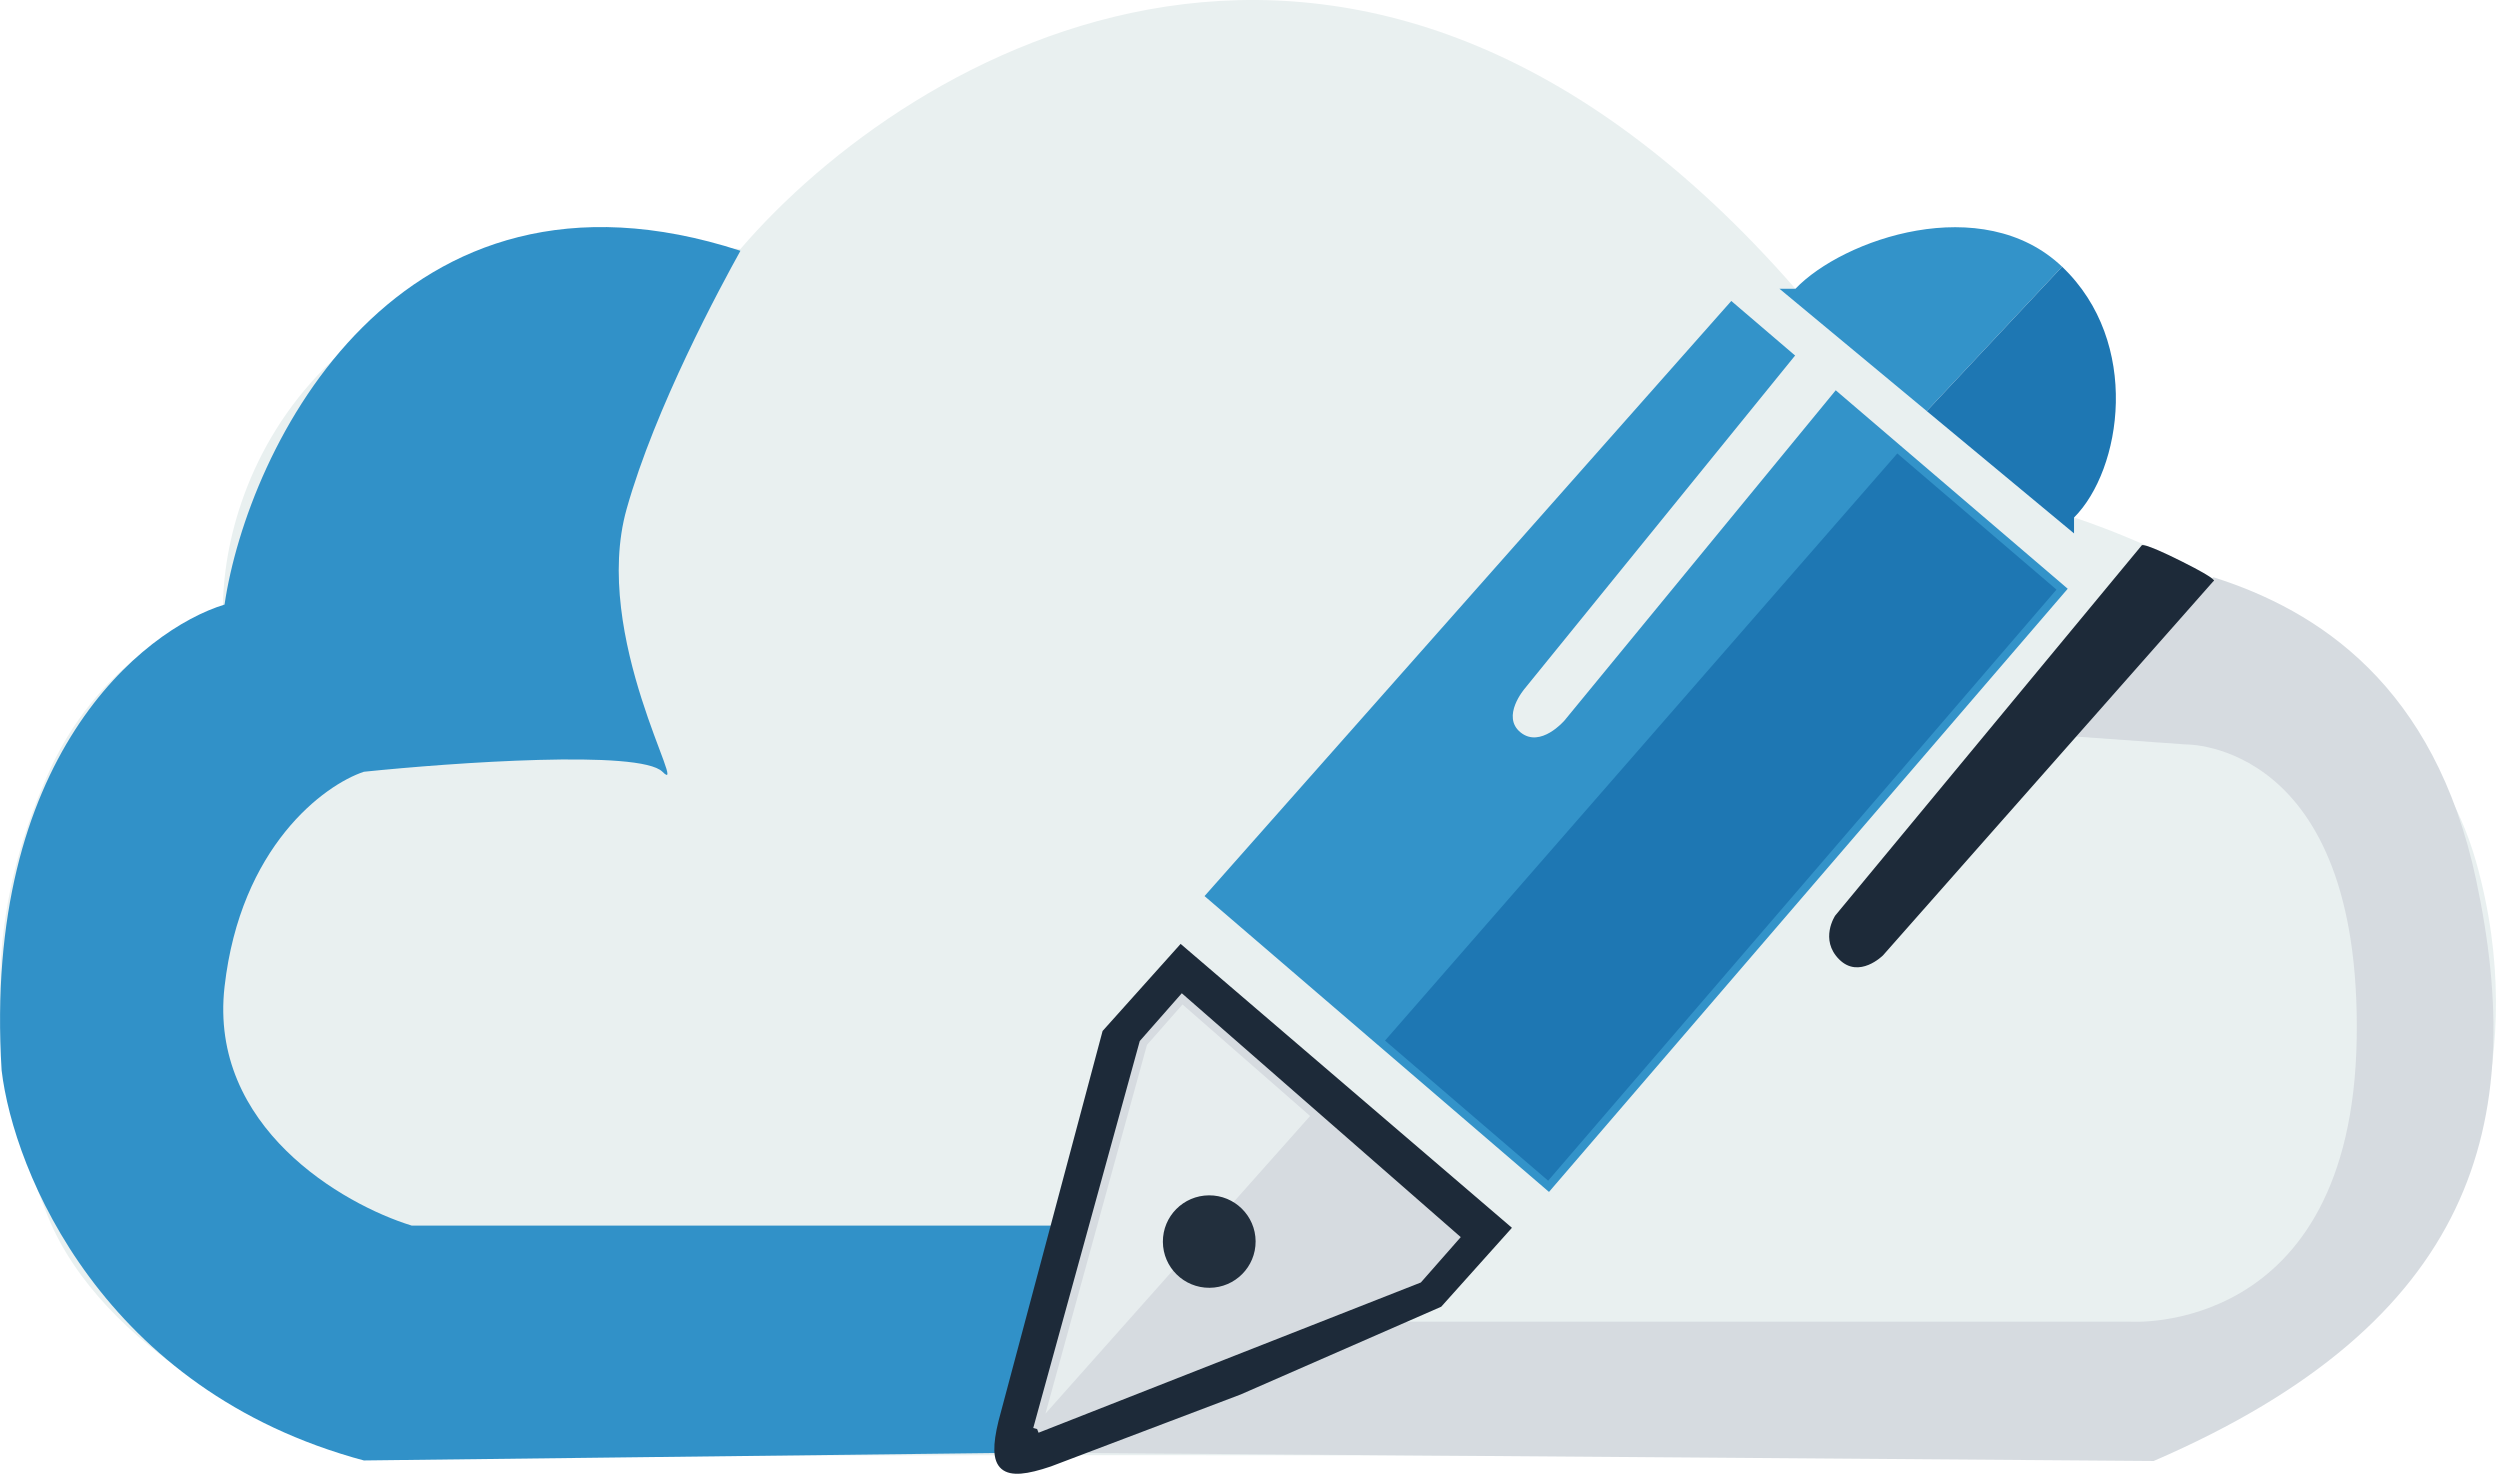
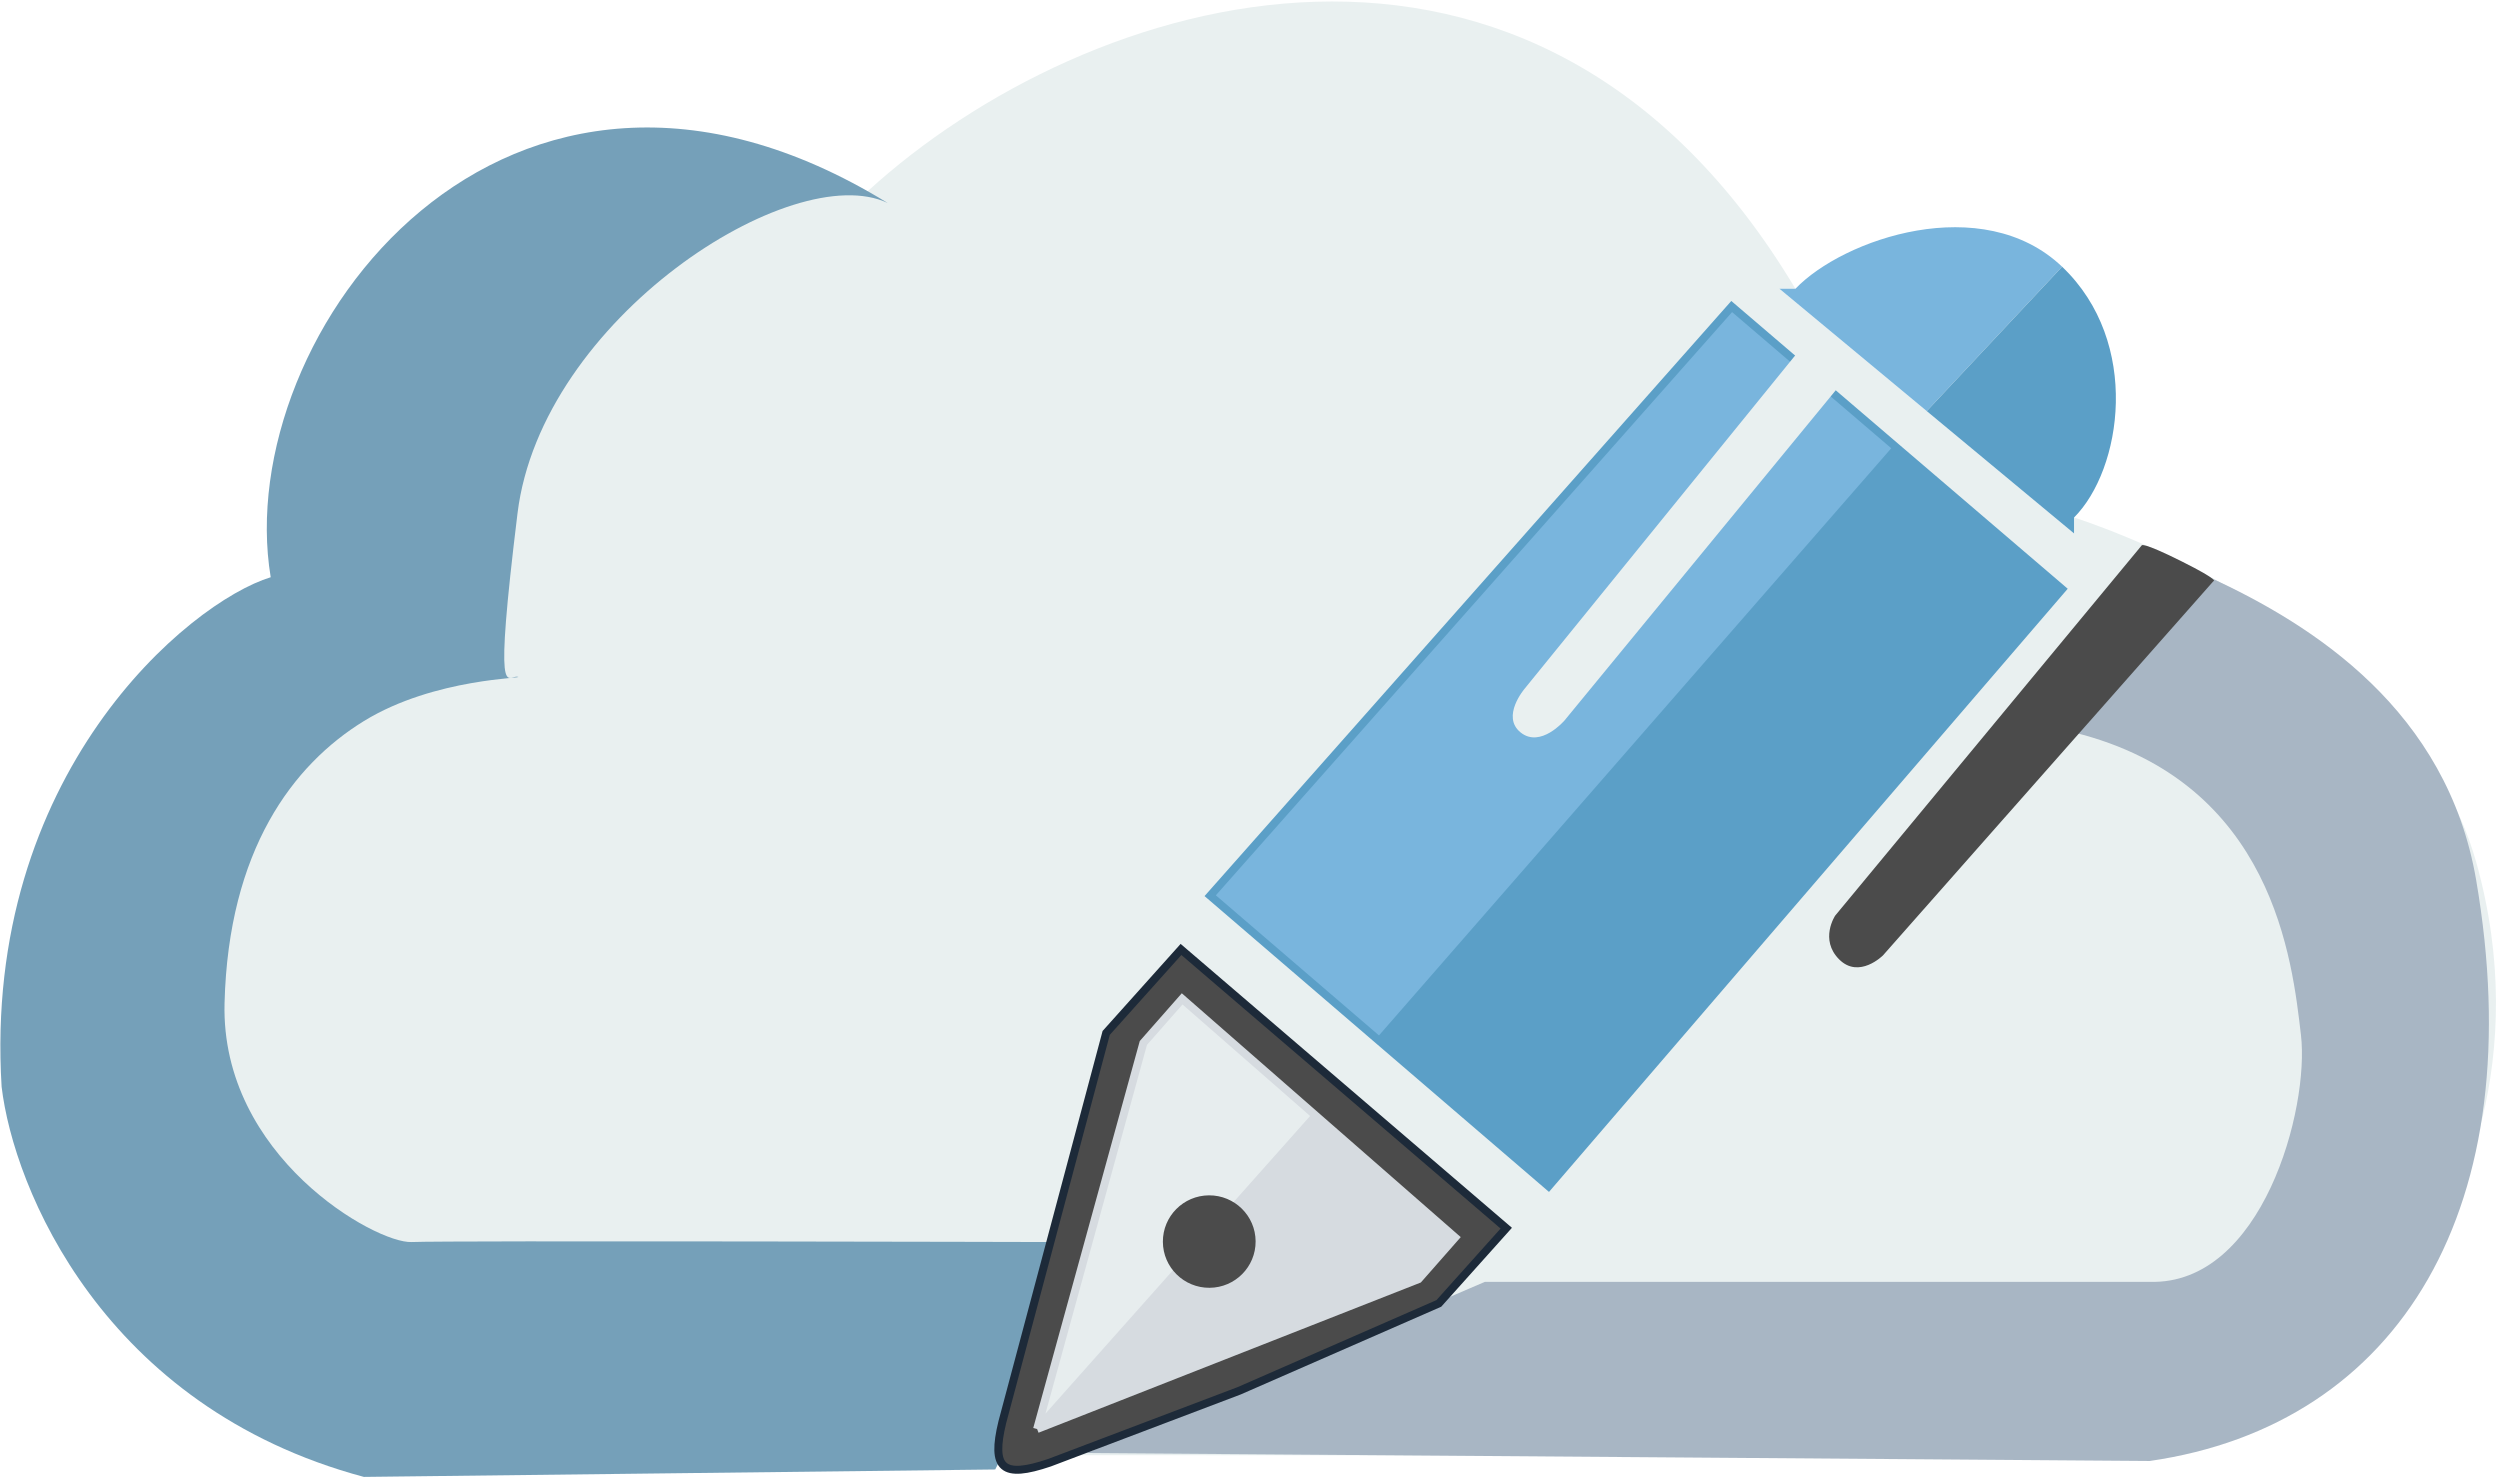
<svg xmlns="http://www.w3.org/2000/svg" width="314" height="186" viewBox="0 0 314 186" fill="none">
-   <path fill-rule="evenodd" clip-rule="evenodd" d="M225.506 36.269C170.306 -26.931 114.173 6.602 93.006 31.269C40.606 27.269 27.839 59.936 28.006 76.769C23.172 77.936 12.006 83.669 6.006 97.269C-1.494 114.269 -2.494 131.769 6.006 152.769C12.806 169.569 34.839 180.102 45.006 183.269C113.672 182.269 253.554 183.049 265.006 183.269C277 183.5 295.006 168.269 303.006 159.269C308.839 152.436 317.92 132.872 311.006 108.269C302.5 78 260.5 65 260.5 65V67L242 51.635L223.5 36.269H225.506Z" fill="#E9F0F0" />
-   <path fill-rule="evenodd" clip-rule="evenodd" d="M225.506 36.269C231.5 30 249 23.976 259 33.5L242 51.635L223.5 36.269H225.506Z" fill="#3393C9" />
-   <path d="M260.5 65C266.5 59 269 43.024 259 33.5L242 51.635L260.5 67V65Z" fill="#1E77B3" />
-   <path d="M171.5 166H267.5C267.5 166 295.363 168 296 130.5C296.637 93 274.5 93.5 274.5 93.5L260.5 92.5L278 72.5C291.167 76.667 305.8 86.1 311 110.5C317.5 141 311 166 270.5 183.5L136.5 182.5L171.5 166Z" fill="#D6DBE0" />
-   <path d="M0.203 134.433C1.703 147.1 12.903 174.633 45.703 183.433L125 182.5L126.5 179.5C127.7 175.1 131.167 160.433 132 153.933H51.703C43.037 151.267 26.203 141.533 28.203 123.933C30.203 106.333 40.703 98.6 45.703 96.933C57.037 95.767 80.403 94.133 83.203 96.933C86.703 100.433 74.203 79.933 78.703 63.933C82.303 51.133 90.5 36 93 31.5C49.958 17.5 31.102 56.267 28.203 75.933C17.87 79.1 -2.197 95.233 0.203 134.433Z" fill="#3191C8" />
-   <path d="M148.333 119.251L189.186 154.259L180.717 163.711L155.642 174.682L131.83 183.711C125.916 185.721 124.471 184.482 125.893 178.617L138.937 129.737L148.333 119.251Z" fill="#1D2A39" stroke="#1D2A39" />
+   <path fill-rule="evenodd" clip-rule="evenodd" d="M225.506 36.269C192.784 -18.479 136.4 -1.029 109 24C56.6 20 40.833 59.667 41 76.5C36.167 77.667 20.5 86.4 14.5 100C7 117 -2.494 131.769 6.006 152.769C12.806 169.569 34.839 180.102 45.006 183.269C113.673 182.269 253.554 183.049 265.006 183.269C277 183.5 295.006 168.269 303.006 159.269C308.839 152.436 317.92 132.872 311.006 108.269C302.5 78 260.5 65 260.5 65V67L242 51.635L223.5 36.269L225.506 36.269Z" fill="#E9F0F0" />
+   <path fill-rule="evenodd" clip-rule="evenodd" d="M225.506 36.269C231.5 30 249 23.976 259 33.5L242 51.635L223.5 36.269L225.506 36.269Z" fill="#79B5DD" />
+   <path d="M260.5 65C266.5 59 269 43.024 259 33.5L242 51.635L260.5 67V65Z" fill="#5B9FC7" />
+   <path d="M0.203 136.5C1.703 149.167 12.903 176.7 45.703 185.5L125 184.567L126.5 181.567C127.7 177.167 131.167 162.5 132 156C132 156 56.205 155.8 51.703 156C47.202 156.2 27.714 145.253 28.203 126C28.693 106.747 36.802 96.041 45.703 90.567C54.605 85.092 66.293 85.198 65 85C63.708 84.802 62 88.945 65 64.473C68 40 99.553 19.802 111.5 25.5C63.526 -3.991 28.948 41.926 34 72.5C23.667 75.667 -2.197 97.3 0.203 136.5Z" fill="#75A0B9" />
+   <path d="M186.5 161H270C284.159 161.426 290.086 139.208 289 130C287.914 120.792 285.622 98.231 260.5 92L277.5 72.5C290.648 78.551 307.347 89.258 311 110.5C318.044 151.457 301.491 178.956 270 183.5L136.5 182.5L186.5 161Z" fill="#A8B6C4" />
+   <path d="M148.333 119.251L189.187 154.259L180.717 163.711L155.642 174.682L131.83 183.711C125.916 185.721 124.471 184.482 125.893 178.617L138.937 129.737L148.333 119.251Z" fill="#4B4B4B" stroke="#1D2A39" />
  <path fill-rule="evenodd" clip-rule="evenodd" d="M165.257 140.124L148.479 125.457L143.606 130.997L130.259 179.486L165.257 140.124Z" fill="#E7EDEE" />
  <path d="M178.164 160.659L182.764 155.429L165.257 140.124L130.259 179.486L178.164 160.659Z" fill="#D6DBE0" />
  <path d="M130.259 179.486L178.164 160.659L182.764 155.429L165.257 140.124M130.259 179.486L143.606 130.997L148.479 125.457L165.257 140.124M130.259 179.486L165.257 140.124" stroke="#D6DBE0" />
-   <path d="M157.705 155.905C157.724 159.112 155.133 161.727 151.917 161.747C148.701 161.767 146.077 159.184 146.057 155.977C146.038 152.77 148.629 150.155 151.845 150.135C155.062 150.115 157.685 152.699 157.705 155.905Z" fill="#222F3D" />
-   <path fill-rule="evenodd" clip-rule="evenodd" d="M238.25 56.25L217.5 38.5L152 112.5L173.25 130.75L238.25 56.25Z" fill="#3393C9" />
-   <path d="M194.5 149L259 74L238.25 56.25L173.25 130.75L194.5 149Z" fill="#1E77B3" />
-   <path d="M173.25 130.75L194.5 149L259 74L238.25 56.25M173.25 130.75L152 112.5L217.5 38.5L238.25 56.25M173.25 130.75L238.25 56.25" stroke="#3393C9" />
+   <path d="M157.705 155.905C157.725 159.112 155.133 161.727 151.917 161.747C148.701 161.767 146.077 159.184 146.057 155.977C146.038 152.771 148.629 150.155 151.845 150.135C155.062 150.115 157.685 152.699 157.705 155.905Z" fill="#4B4B4B" />
+   <path d="M194.5 149L259 74L238.25 56.25L173.25 130.75L194.5 149Z" fill="#5B9FC7" />
+   <path d="M217.5 38.5L152 112.5L173.25 130.75L238.25 56.25L217.5 38.5Z" fill="#79B5DD" />
+   <path d="M173.25 130.75L194.5 149L259 74L238.25 56.25M173.25 130.75L152 112.5L217.5 38.5L238.25 56.25M173.25 130.75L238.25 56.25" stroke="#5B9FC7" />
  <path d="M225.995 44L230.995 48.5L196.495 90.5C196.495 90.5 193.495 94 190.995 92C188.495 90 191.495 86.5 191.495 86.5L225.995 44Z" fill="#E9F0F0" />
-   <path d="M278 73L236.5 120C236.5 120 233.5 123 231 120.5C228.5 118 230.5 115 230.5 115L269 68.5C269 68.5 269 68 274 70.5C279 73 278 73 278 73Z" fill="#1D2A39" />
+   <path d="M278 73L236.5 120C236.5 120 233.5 123 231 120.5C228.5 118 230.5 115 230.5 115L269 68.5C269 68.5 269 68 274 70.5C279 73 278 73 278 73Z" fill="#4B4B4B" />
</svg>
